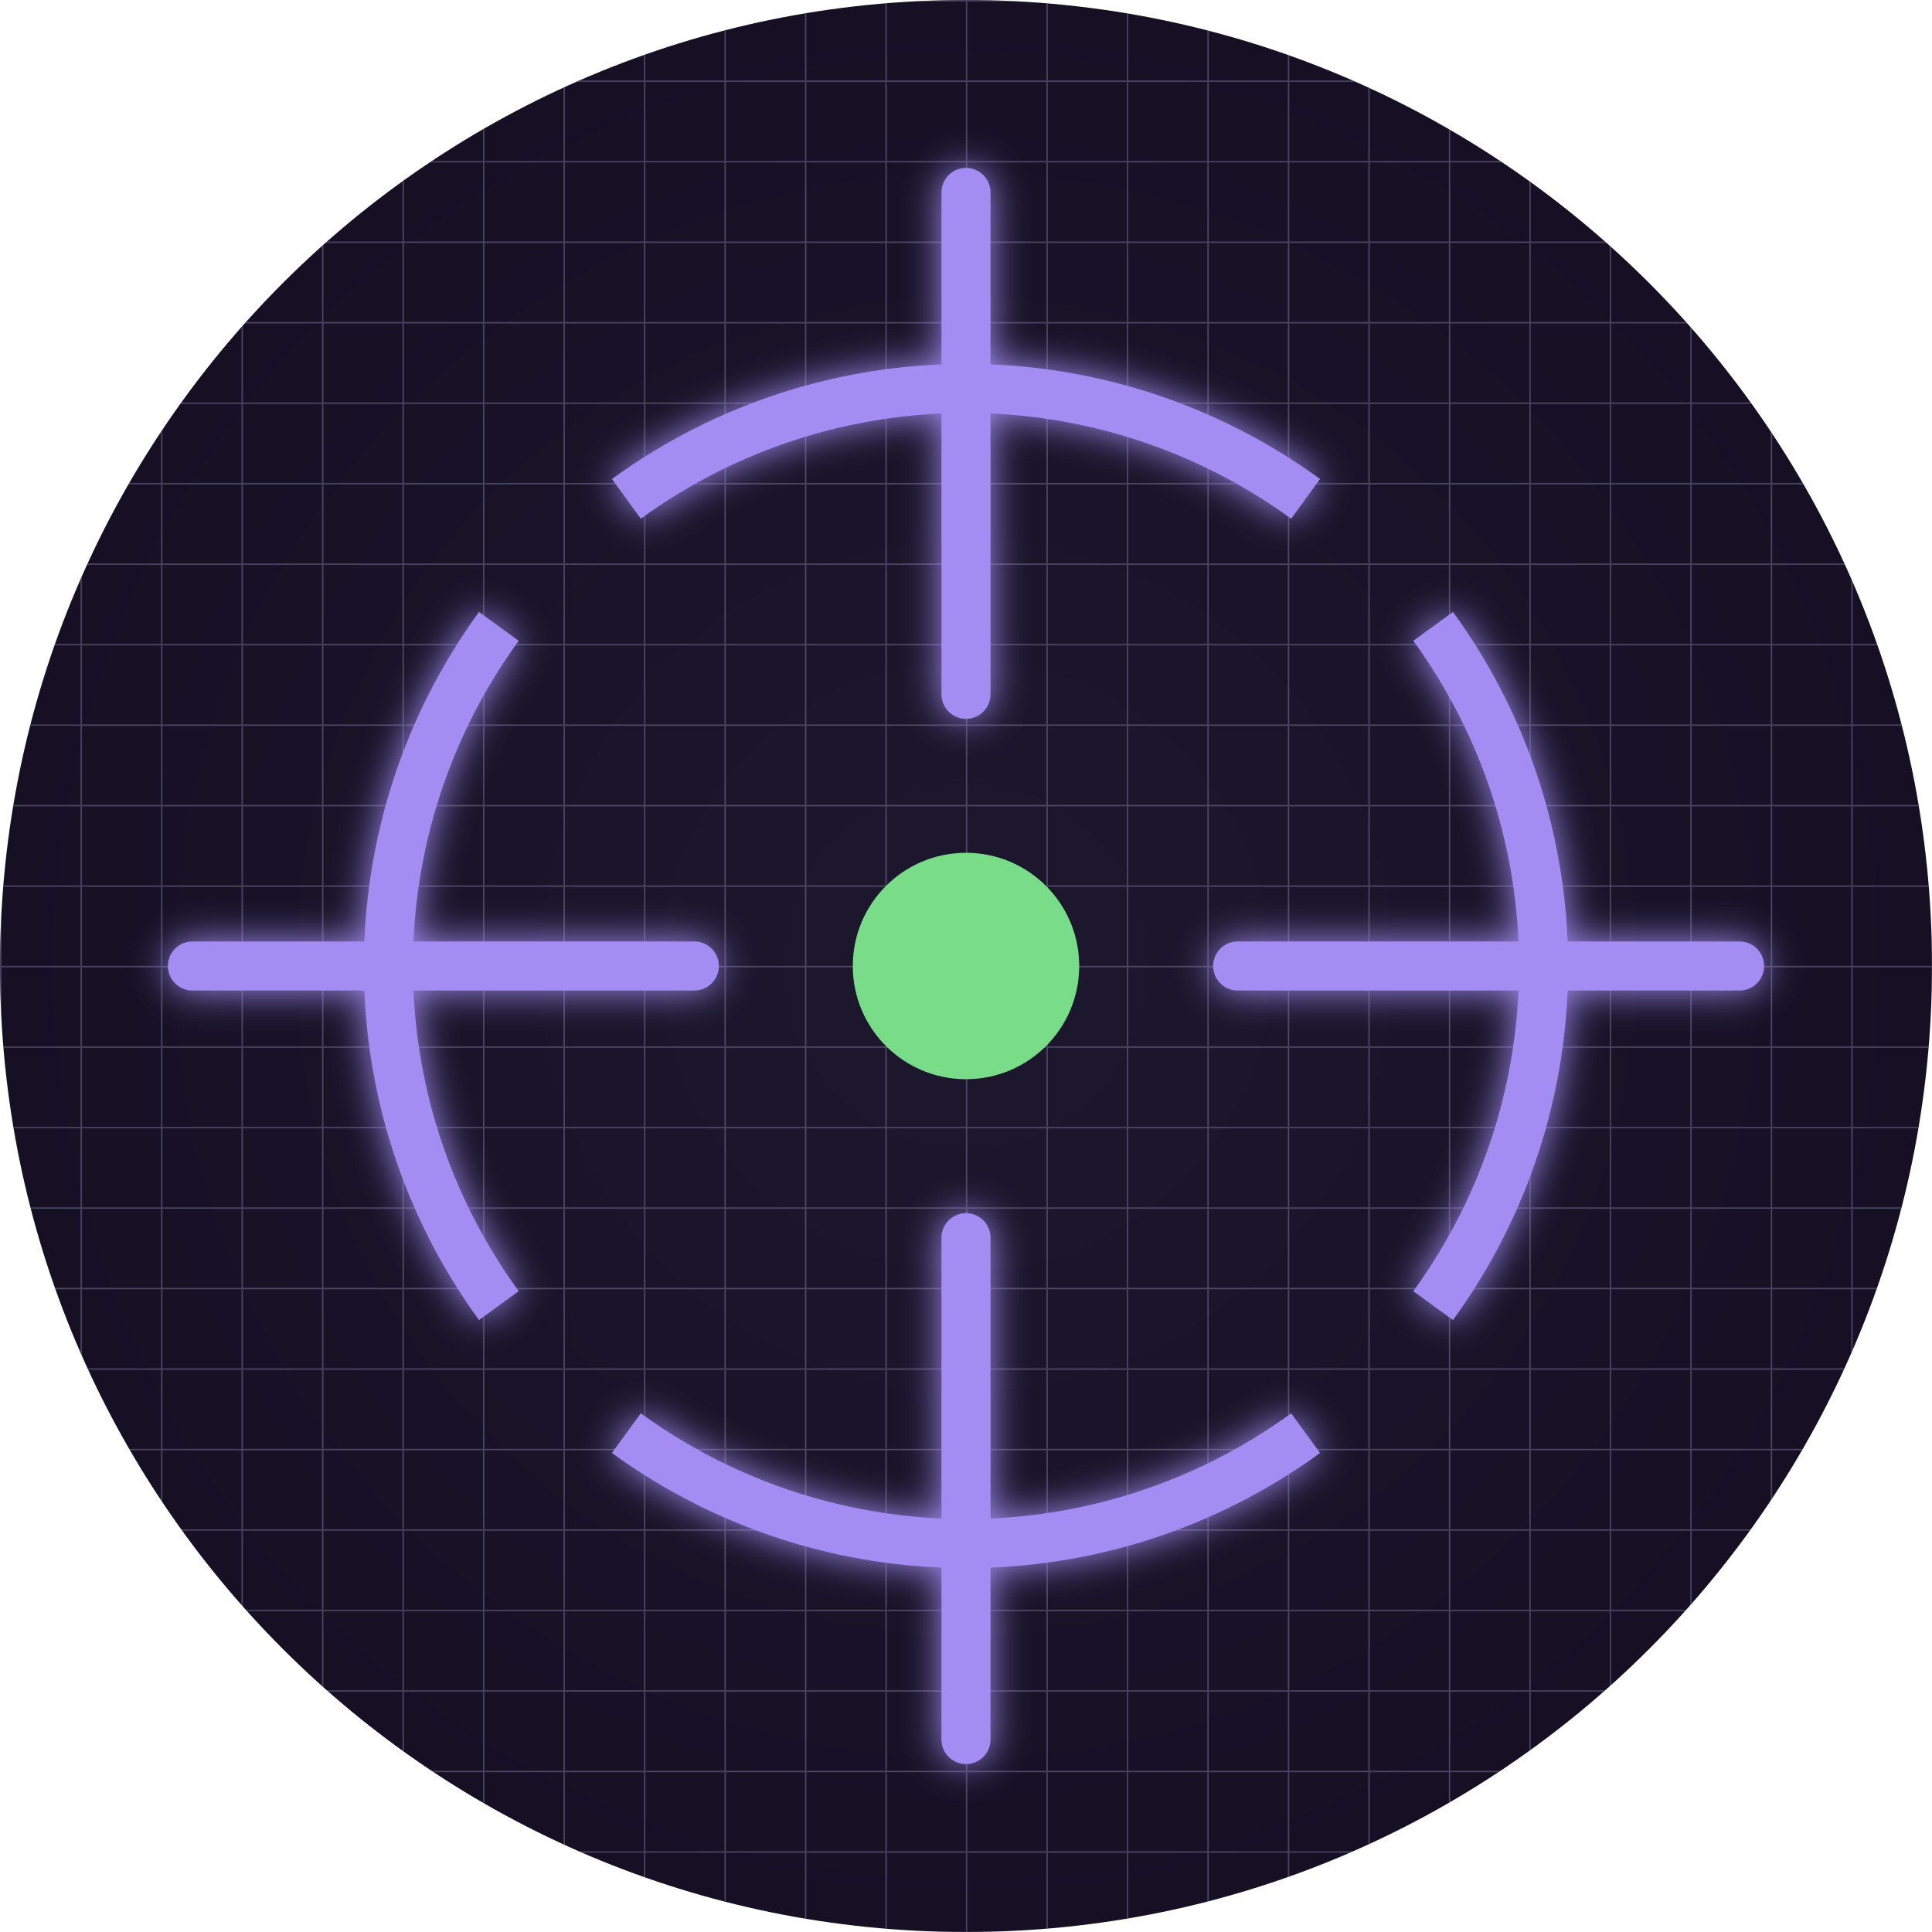
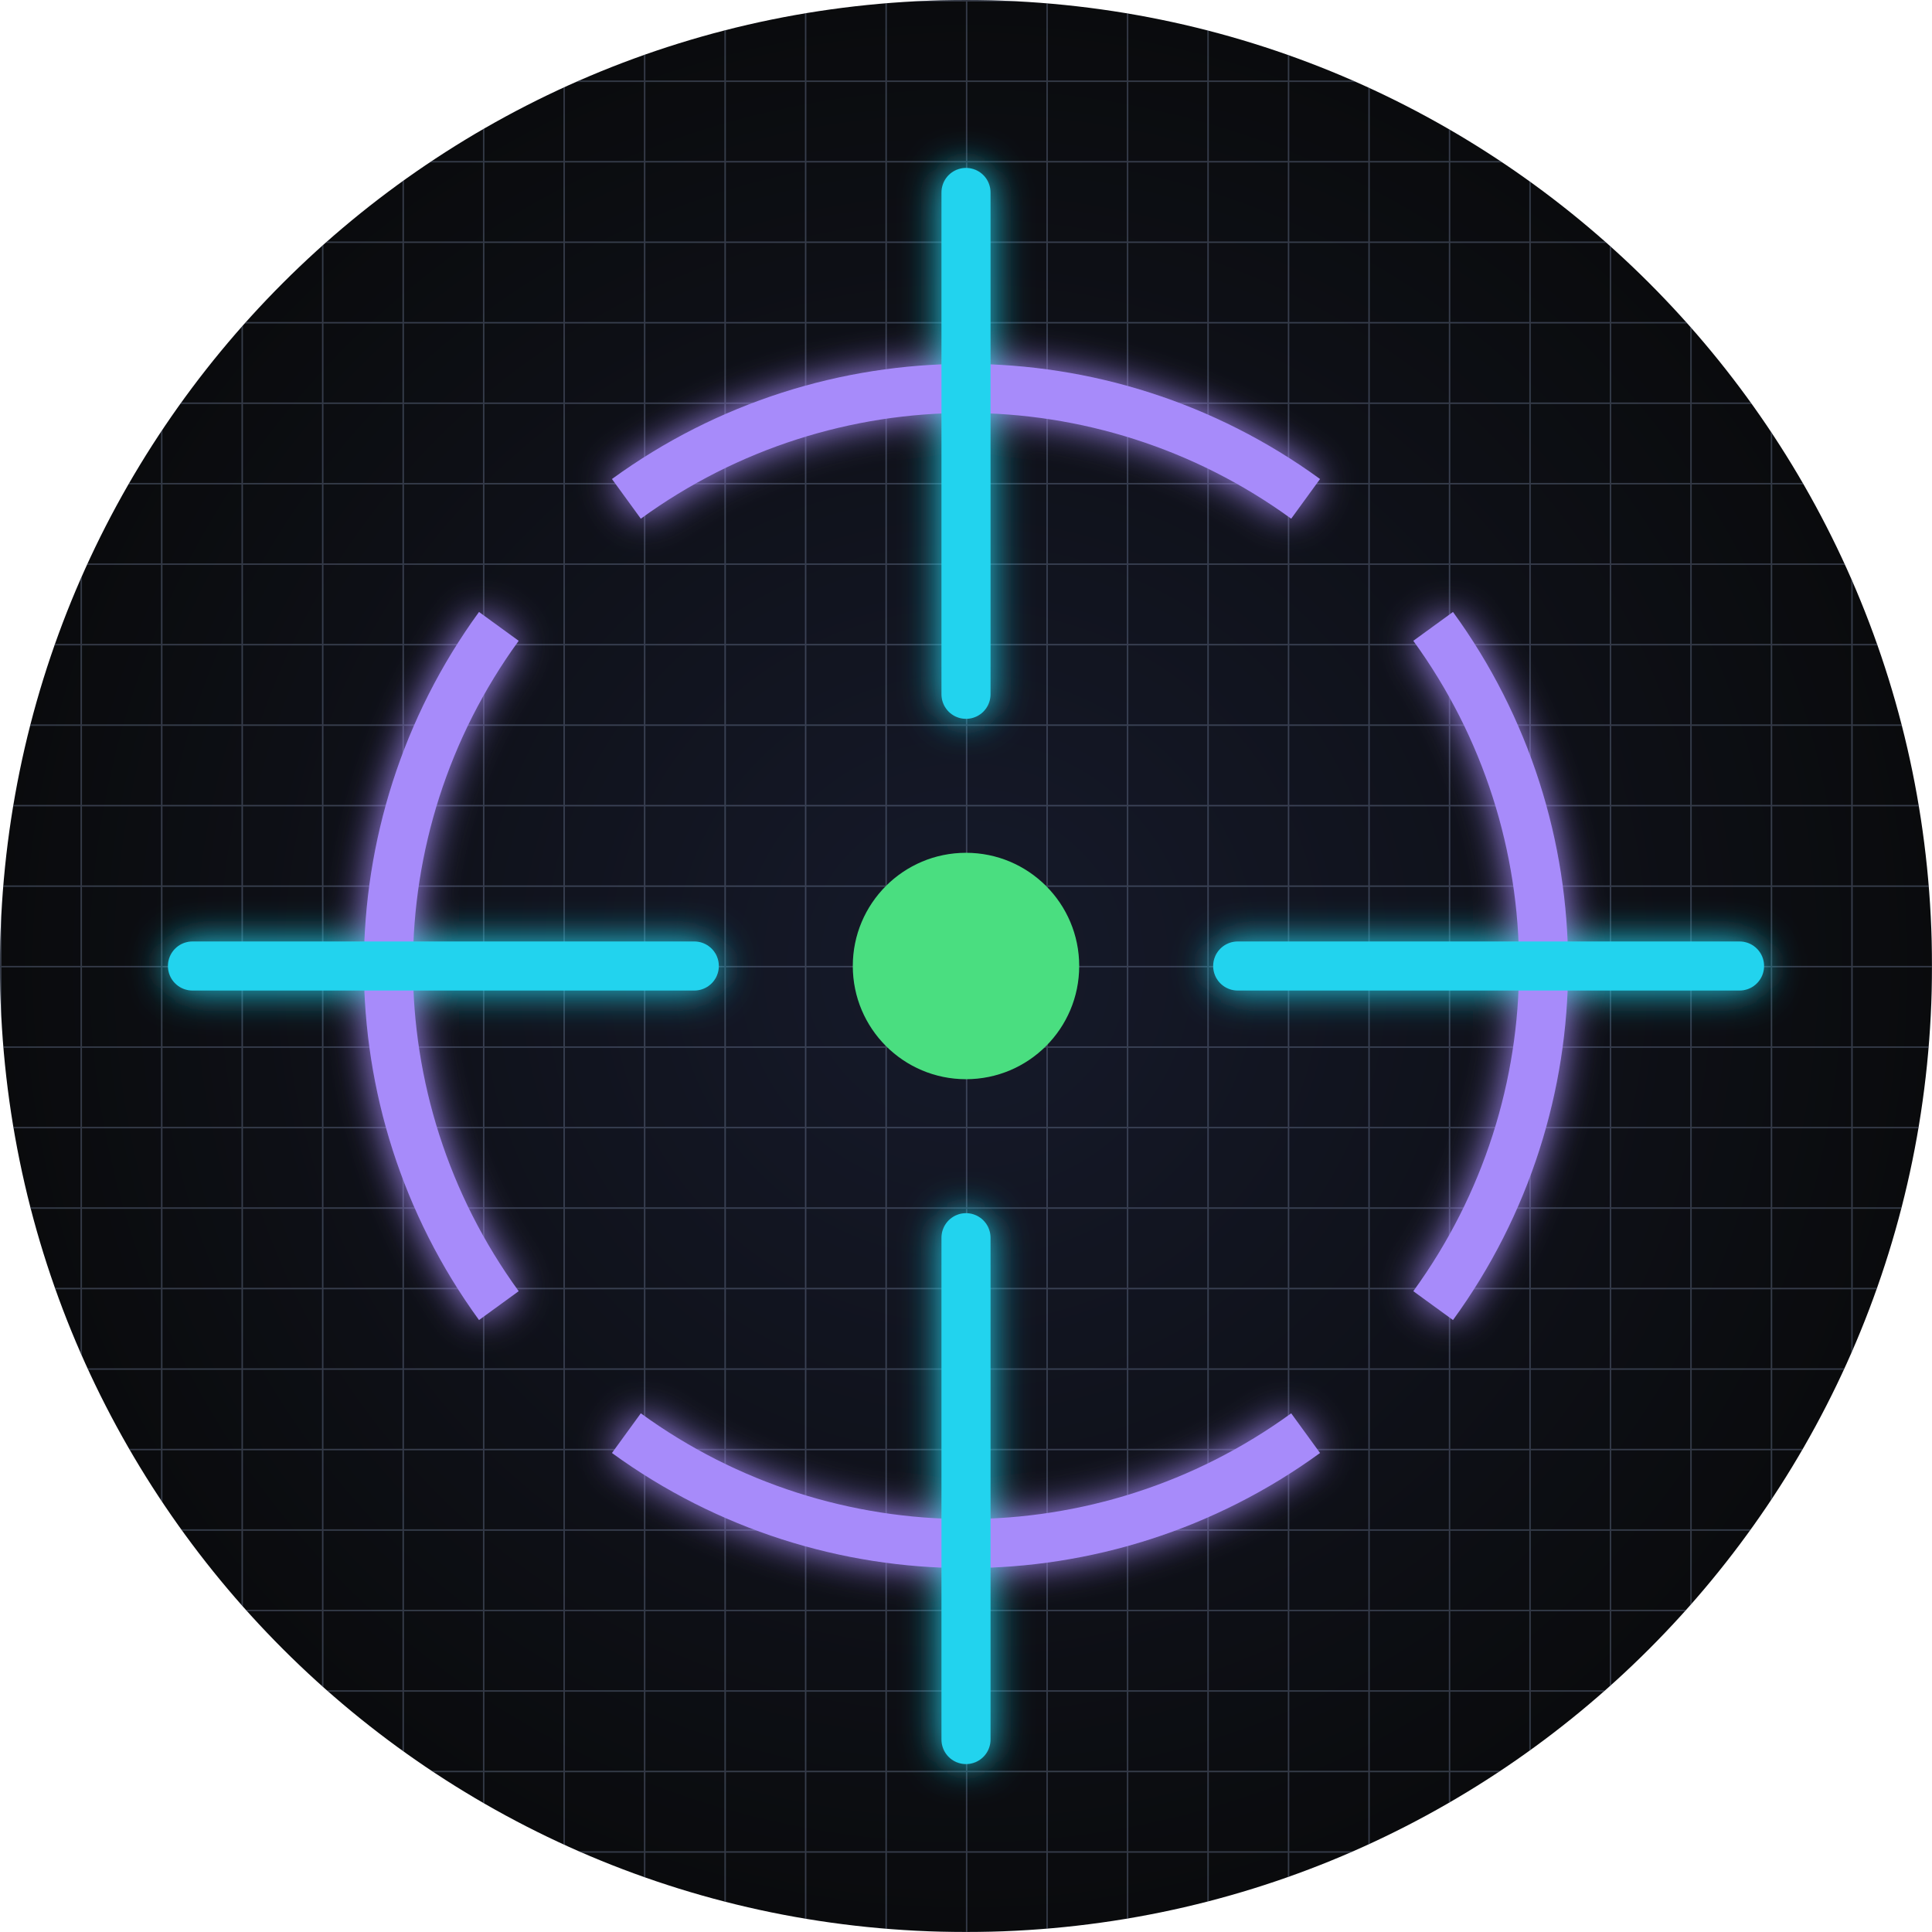
<svg xmlns="http://www.w3.org/2000/svg" viewBox="0 0 512 512" width="512" height="512">
  <defs>
    <pattern id="grid" width="21.33" height="21.33" patternUnits="userSpaceOnUse" x="0" y="0">
-       <path d="M21.33 0 L0 0 0 21.33" fill="none" stroke="#8C86A8" stroke-opacity="0.4" stroke-width="0.8" />
+       <path d="M21.33 0 L0 0 0 21.33" fill="none" stroke="#7C8AA8" stroke-opacity="0.35" stroke-width="0.8" />
    </pattern>
    <radialGradient id="bg" cx="50%" cy="50%" r="50%">
-       <stop offset="0%" stop-color="#1D182E" />
-       <stop offset="100%" stop-color="#151024" />
+       <stop offset="0%" stop-color="#161A2B" />
+       <stop offset="100%" stop-color="#0A0B0D" />
    </radialGradient>
    <filter id="glow" x="-30%" y="-30%" width="160%" height="160%">
      <feGaussianBlur in="SourceGraphic" stdDeviation="5" result="blur" />
      <feMerge>
        <feMergeNode in="blur" />
        <feMergeNode in="SourceGraphic" />
      </feMerge>
    </filter>
    <clipPath id="circle">
      <circle cx="256" cy="256" r="256" />
    </clipPath>
  </defs>
  <g clip-path="url(#circle)">
    <rect width="512" height="512" fill="url(#bg)" />
    <rect width="512" height="512" fill="url(#grid)" />
  </g>
-   <g fill="none" stroke="#A38DF2" stroke-width="13" filter="url(#glow)">
-     <g stroke-linecap="butt">
+   <g fill="none" stroke-width="13" filter="url(#glow)">
+     <g stroke="#A78BFA" stroke-linecap="butt">
      <path d="M166 132.2 A153 153 0 0 1 346 132.2" />
      <path d="M379.8 166 A153 153 0 0 1 379.8 346" />
      <path d="M346 379.8 A153 153 0 0 1 166 379.8" />
      <path d="M132.2 346 A153 153 0 0 1 132.2 166" />
    </g>
-     <g stroke-linecap="round">
+     <g stroke="#22D3EE" stroke-linecap="round">
      <line x1="256" y1="51" x2="256" y2="184" />
      <line x1="256" y1="328" x2="256" y2="461" />
      <line x1="51" y1="256" x2="184" y2="256" />
      <line x1="328" y1="256" x2="461" y2="256" />
    </g>
  </g>
-   <circle cx="256" cy="256" r="30" fill="#79DC89" />
+   <circle cx="256" cy="256" r="30" fill="#4ADE80" />
</svg>
